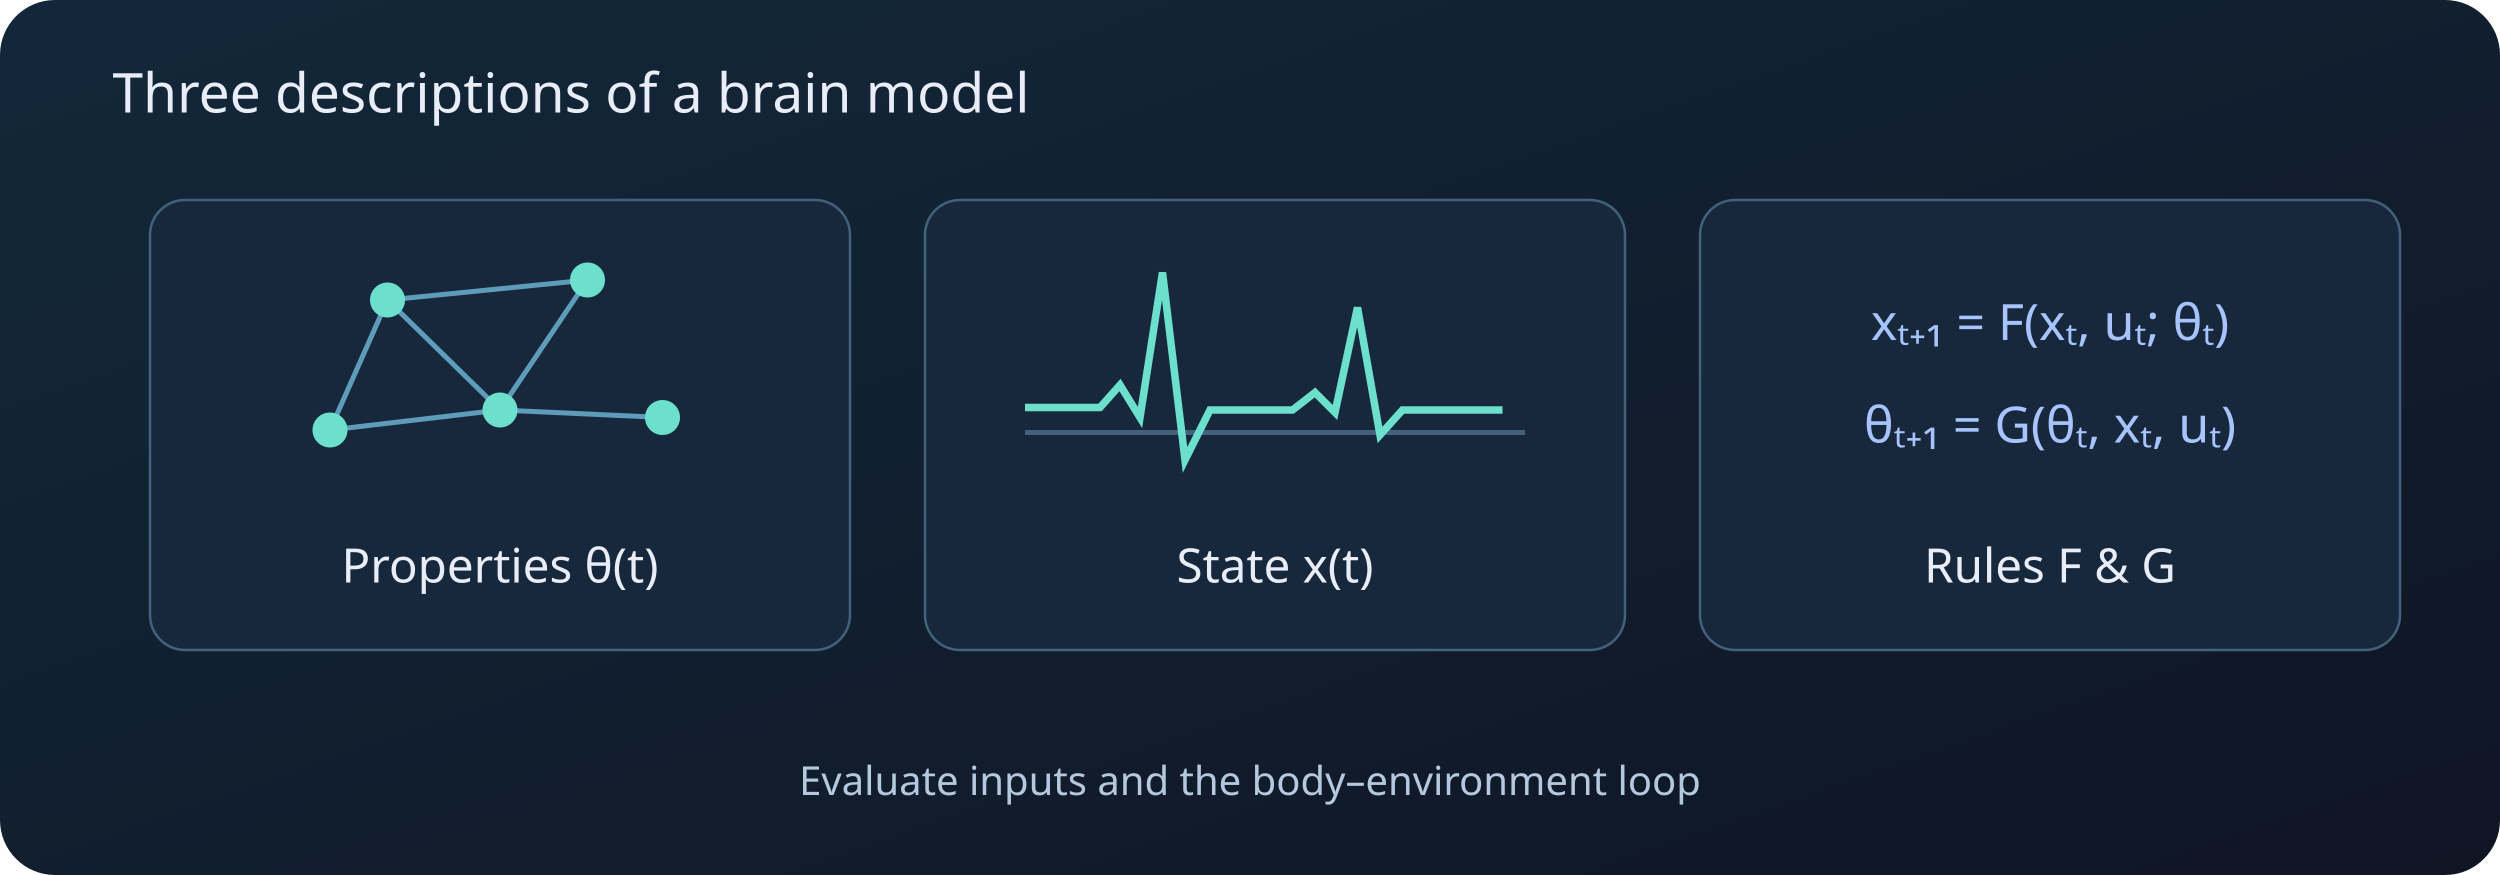
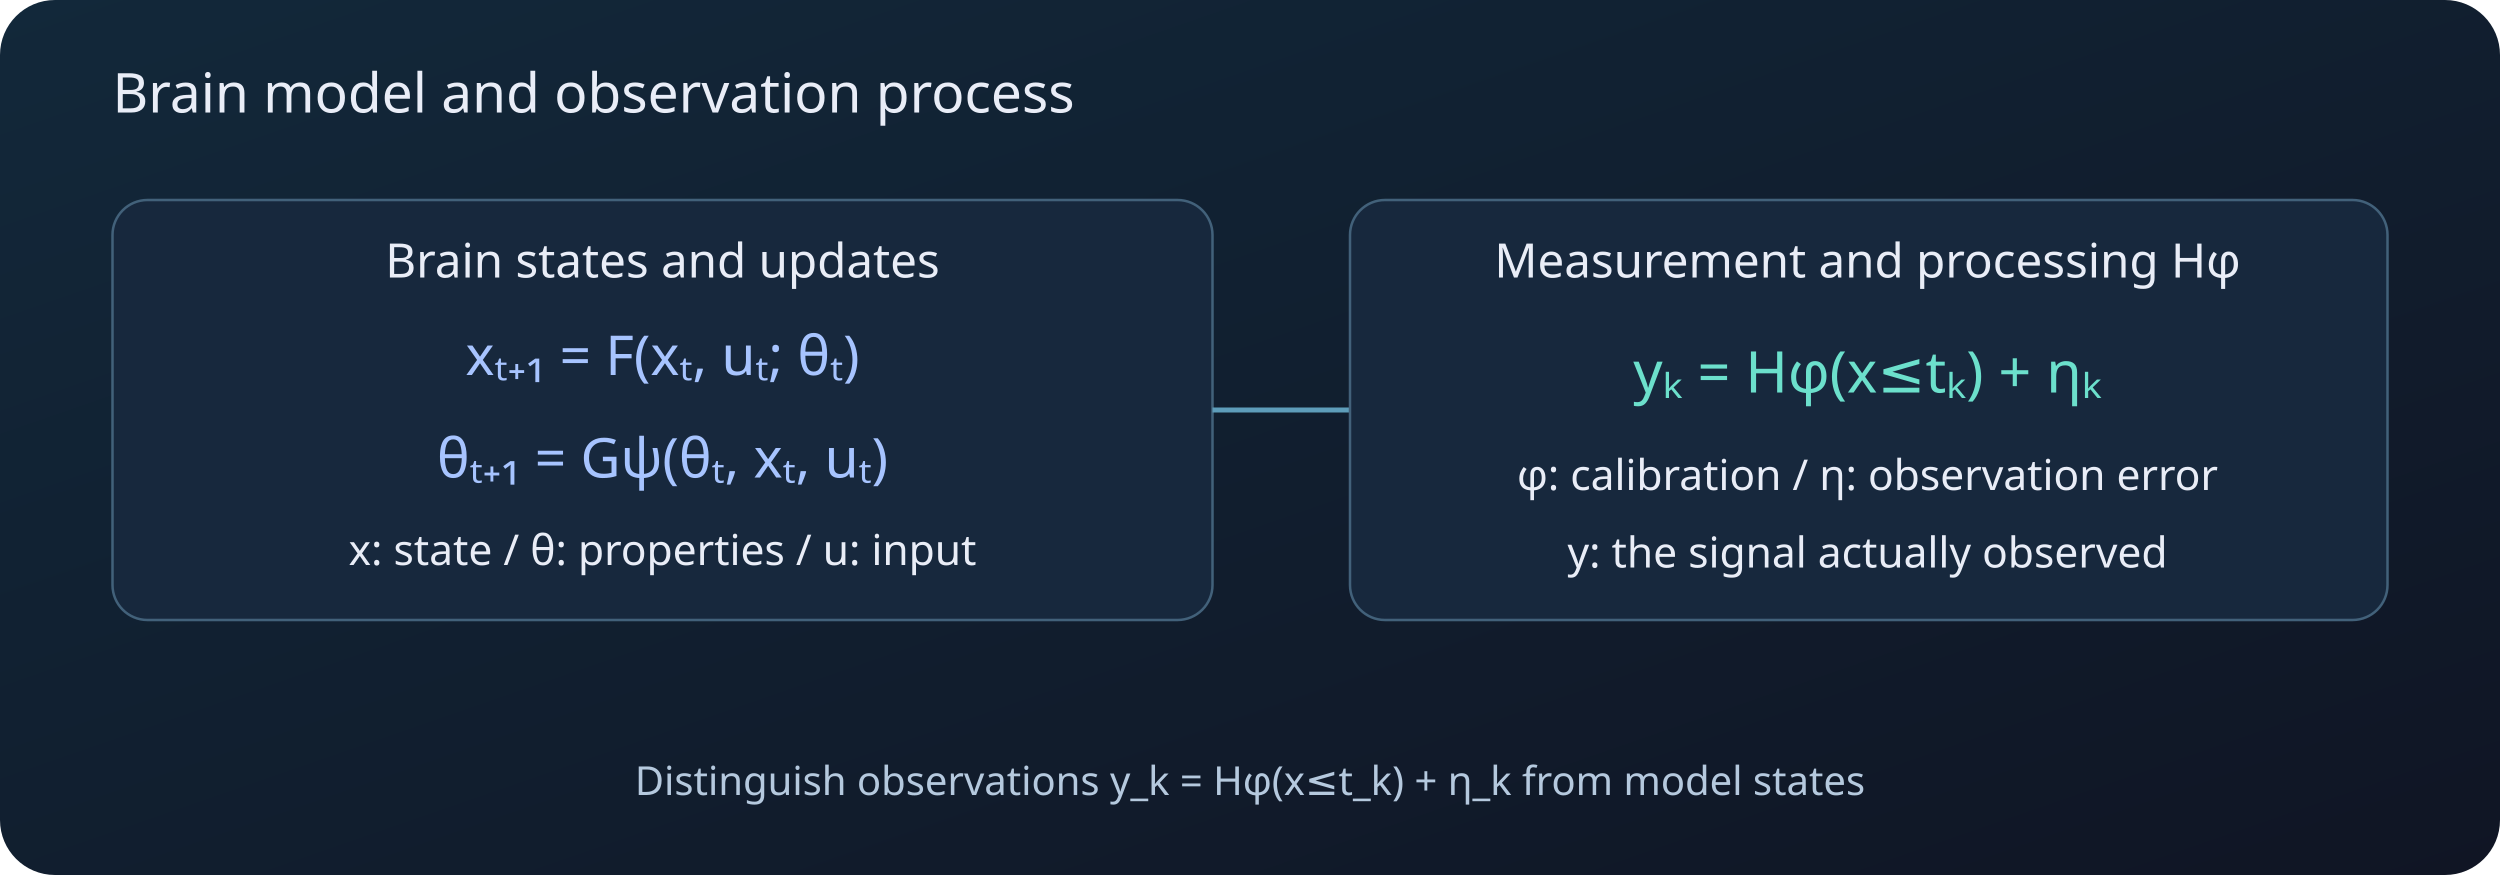
<svg xmlns="http://www.w3.org/2000/svg" viewBox="0 0 1000 350" role="img" aria-labelledby="t d">
  <defs>
    <linearGradient id="bg" x2="1" y2="1">
      <stop stop-color="#12283a" />
      <stop offset="1" stop-color="#101524" />
    </linearGradient>
  </defs>
  <rect width="1000" height="350" rx="22" fill="url(#bg)" />
-   <text x="45" y="45" fill="#e9edf7" text-anchor="start" font-size="22" font-family="system-ui,sans-serif">Three descriptions of a brain model</text>
-   <rect x="60" y="80" width="280" height="180" rx="14" stroke="#42617a" fill="#17283d" />
-   <path d="M155 120L235 112" stroke="#5e9dba" stroke-width="2" fill="none" stroke-dasharray="" />
-   <path d="M155 120L200 164" stroke="#5e9dba" stroke-width="2" fill="none" stroke-dasharray="" />
-   <path d="M235 112L200 164" stroke="#5e9dba" stroke-width="2" fill="none" stroke-dasharray="" />
-   <path d="M200 164L265 167" stroke="#5e9dba" stroke-width="2" fill="none" stroke-dasharray="" />
-   <path d="M155 120L132 172" stroke="#5e9dba" stroke-width="2" fill="none" stroke-dasharray="" />
-   <path d="M132 172L200 164" stroke="#5e9dba" stroke-width="2" fill="none" stroke-dasharray="" />
-   <circle cx="155" cy="120" r="7" fill="#6ce0cc" />
-   <circle cx="235" cy="112" r="7" fill="#6ce0cc" />
-   <circle cx="200" cy="164" r="7" fill="#6ce0cc" />
-   <circle cx="265" cy="167" r="7" fill="#6ce0cc" />
-   <circle cx="132" cy="172" r="7" fill="#6ce0cc" />
-   <text x="200" y="233" fill="#e9edf7" text-anchor="middle" font-size="19" font-family="system-ui,sans-serif">Properties θ(t)</text>
-   <rect x="370" y="80" width="280" height="180" rx="14" stroke="#42617a" fill="#17283d" />
-   <path d="M410 173L610 173" stroke="#42617a" stroke-width="2" fill="none" stroke-dasharray="" />
-   <path d="M410 163h30l8 -9 8 13 9 -58 9 75 10 -20h33l9 -7 8 8 9 -42 9 51 9 -10h40" stroke="#6ce0cc" stroke-width="3" fill="none" />
-   <text x="510" y="233" fill="#e9edf7" text-anchor="middle" font-size="19" font-family="system-ui,sans-serif">State x(t)</text>
-   <rect x="680" y="80" width="280" height="180" rx="14" stroke="#42617a" fill="#17283d" />
-   <text x="820" y="136" fill="#a7c4ff" text-anchor="middle" font-size="20" font-family="system-ui,sans-serif">xₜ₊₁ = F(xₜ, uₜ; θₜ)</text>
-   <text x="820" y="177" fill="#a7c4ff" text-anchor="middle" font-size="20" font-family="system-ui,sans-serif">θₜ₊₁ = G(θₜ, xₜ, uₜ)</text>
-   <text x="820" y="233" fill="#e9edf7" text-anchor="middle" font-size="19" font-family="system-ui,sans-serif">Rules F &amp; G</text>
-   <text x="500" y="318" fill="#b5c9de" text-anchor="middle" font-size="16" font-family="system-ui,sans-serif">Evaluate inputs and the body–environment loop</text>
+   <text x="45" y="45" fill="#e9edf7" text-anchor="start" font-size="22" font-family="system-ui,sans-serif">Brain model and observation process</text>
+   <rect x="45" y="80" width="440" height="168" rx="14" stroke="#42617a" fill="#17283d" />
+   <text x="265" y="111" fill="#e9edf7" text-anchor="middle" font-size="19" font-family="system-ui,sans-serif">Brain states and updates</text>
+   <text x="265" y="150" fill="#a7c4ff" text-anchor="middle" font-size="22" font-family="system-ui,sans-serif">xₜ₊₁ = F(xₜ, uₜ; θₜ)</text>
+   <text x="265" y="191" fill="#a7c4ff" text-anchor="middle" font-size="22" font-family="system-ui,sans-serif">θₜ₊₁ = Gψ(θₜ, xₜ, uₜ)</text>
+   <text x="265" y="226" fill="#e9edf7" text-anchor="middle" font-size="17" font-family="system-ui,sans-serif">x: state / θ: properties / u: input</text>
+   <path d="M485 164L540 164" stroke="#5e9dba" stroke-width="2" fill="none" stroke-dasharray="" />
+   <rect x="540" y="80" width="415" height="168" rx="14" stroke="#42617a" fill="#17283d" />
+   <text x="747" y="111" fill="#e9edf7" text-anchor="middle" font-size="19" font-family="system-ui,sans-serif">Measurement and processing Hφ</text>
+   <text x="747" y="157" fill="#6ce0cc" text-anchor="middle" font-size="23" font-family="system-ui,sans-serif">yₖ = Hφ(x≤tₖ) + ηₖ</text>
+   <text x="747" y="196" fill="#e9edf7" text-anchor="middle" font-size="17" font-family="system-ui,sans-serif">φ: calibration / η: observation error</text>
+   <text x="747" y="227" fill="#e9edf7" text-anchor="middle" font-size="17" font-family="system-ui,sans-serif">y: the signal actually observed</text>
+   <text x="500" y="318" fill="#b5c9de" text-anchor="middle" font-size="16" font-family="system-ui,sans-serif">Distinguish observations y_k = Hφ(x≤t_k) + η_k from model states</text>
</svg>
